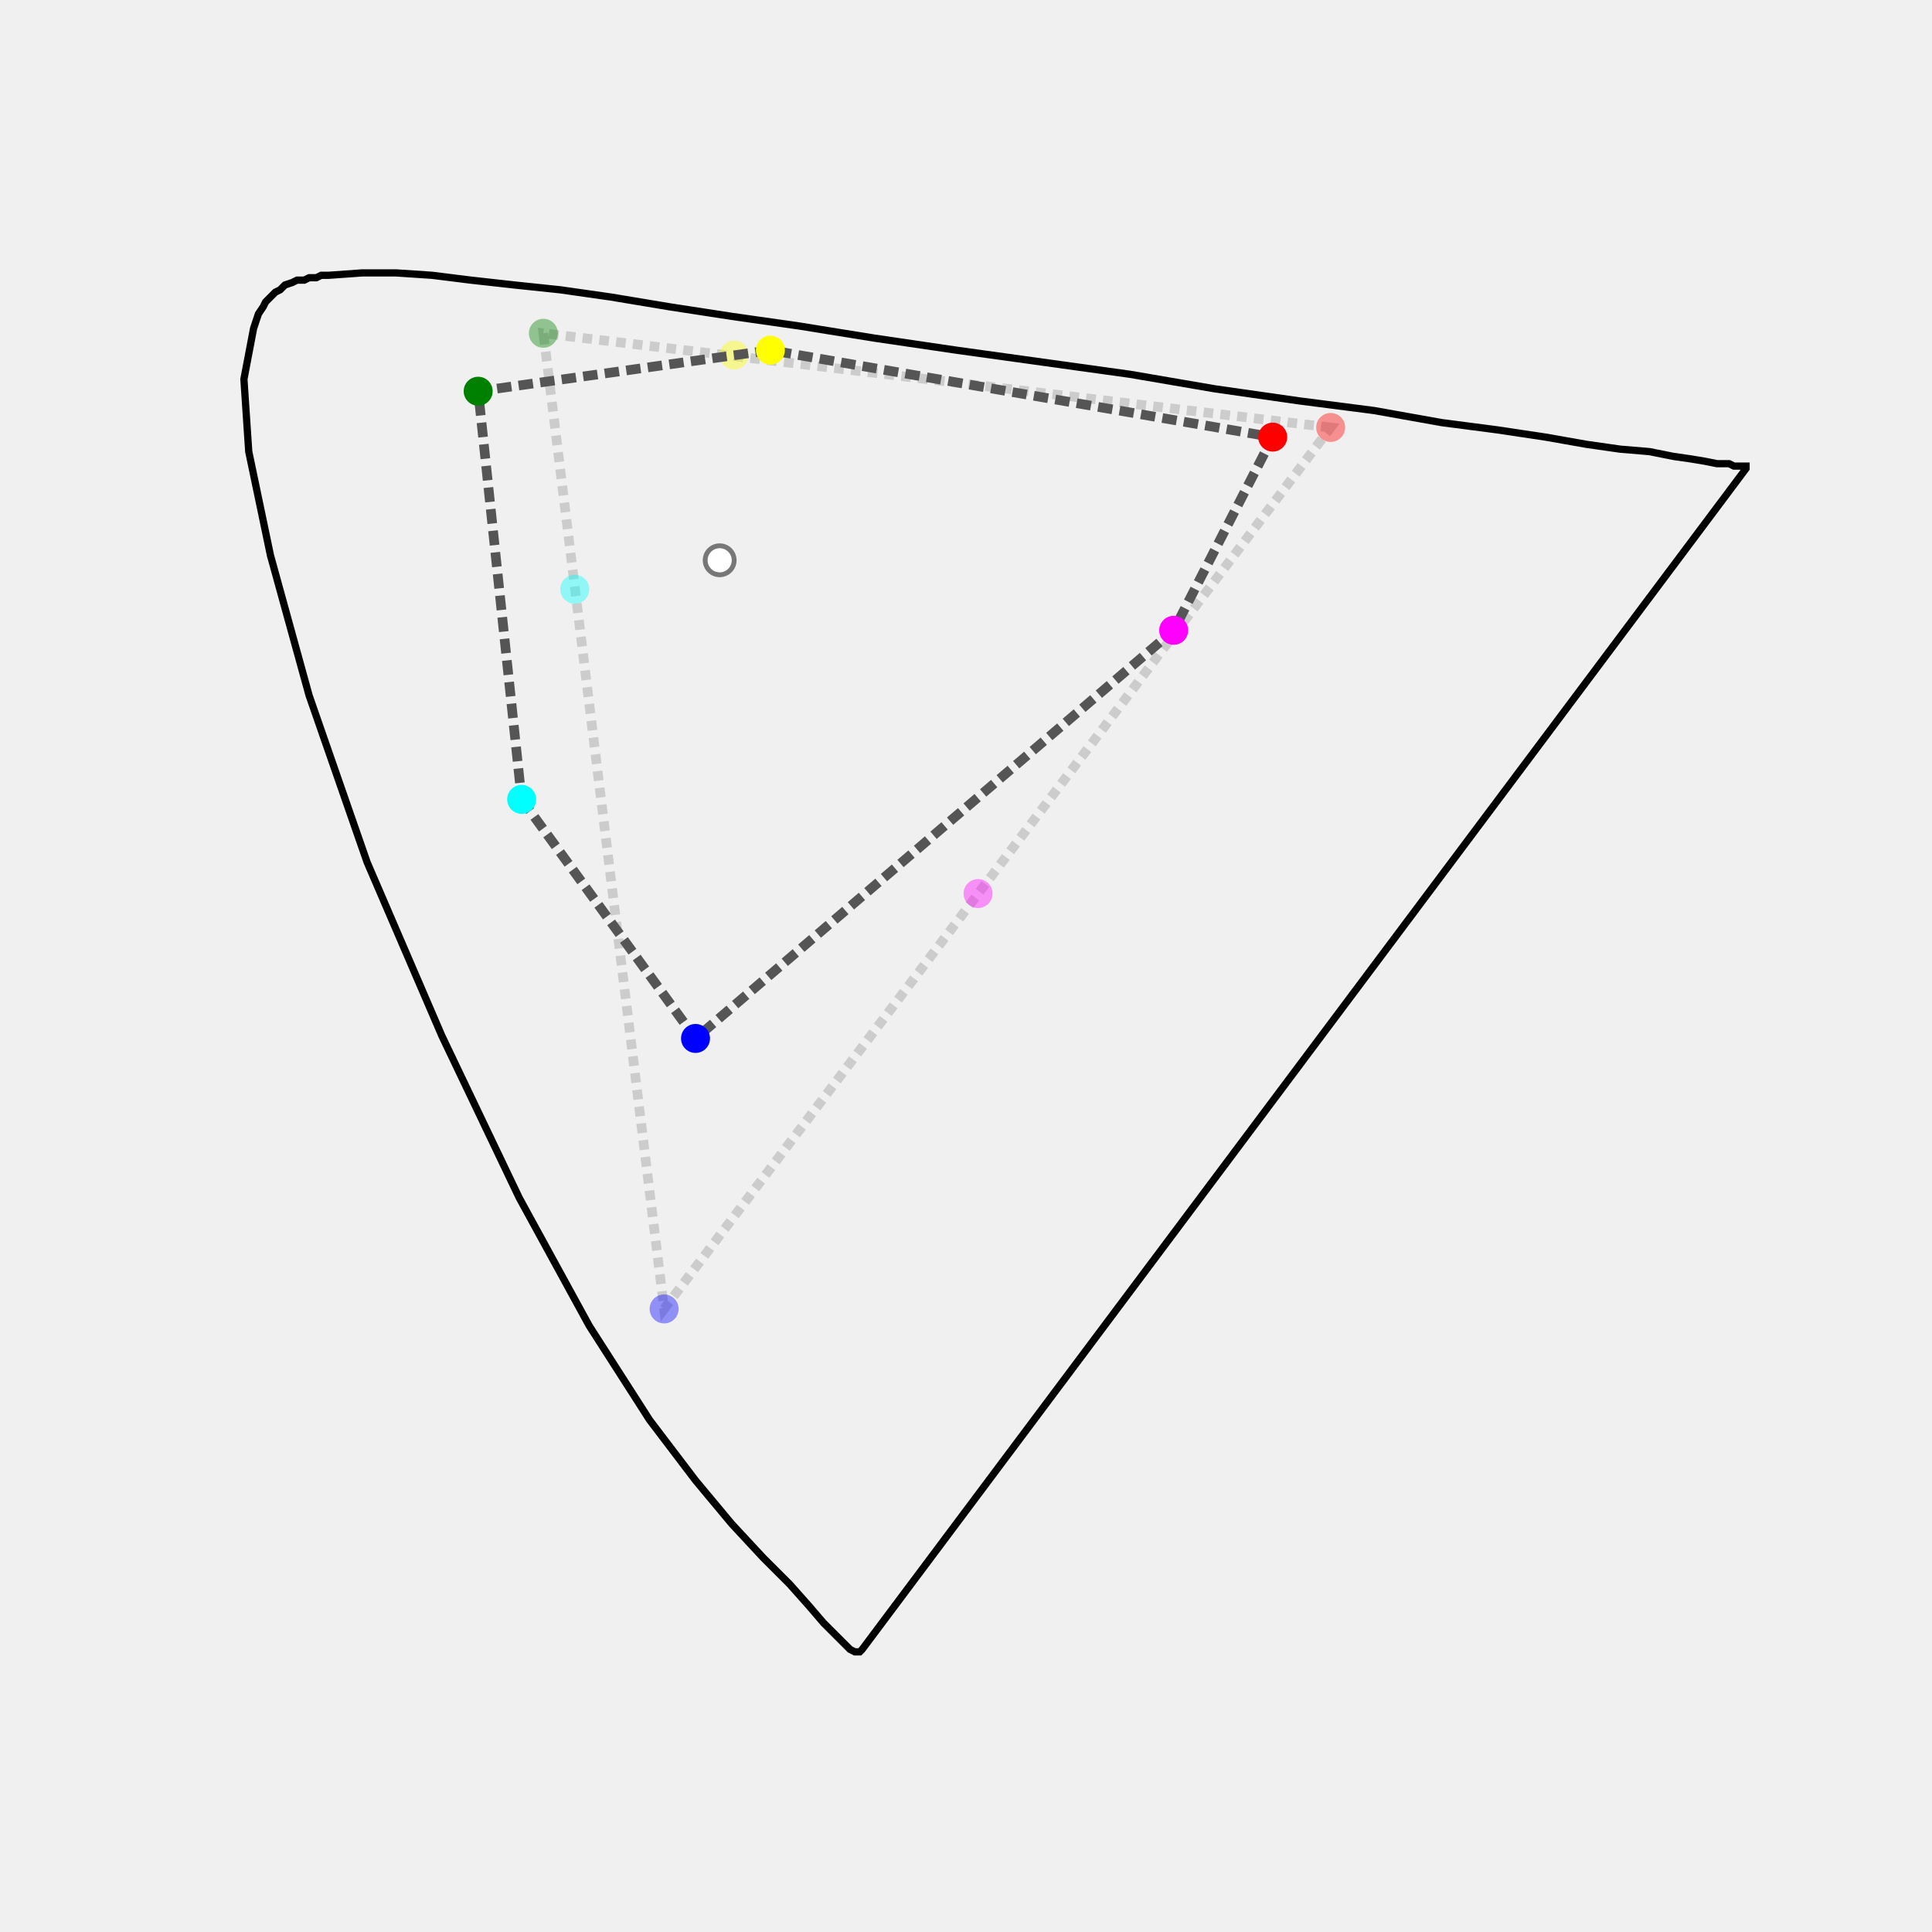
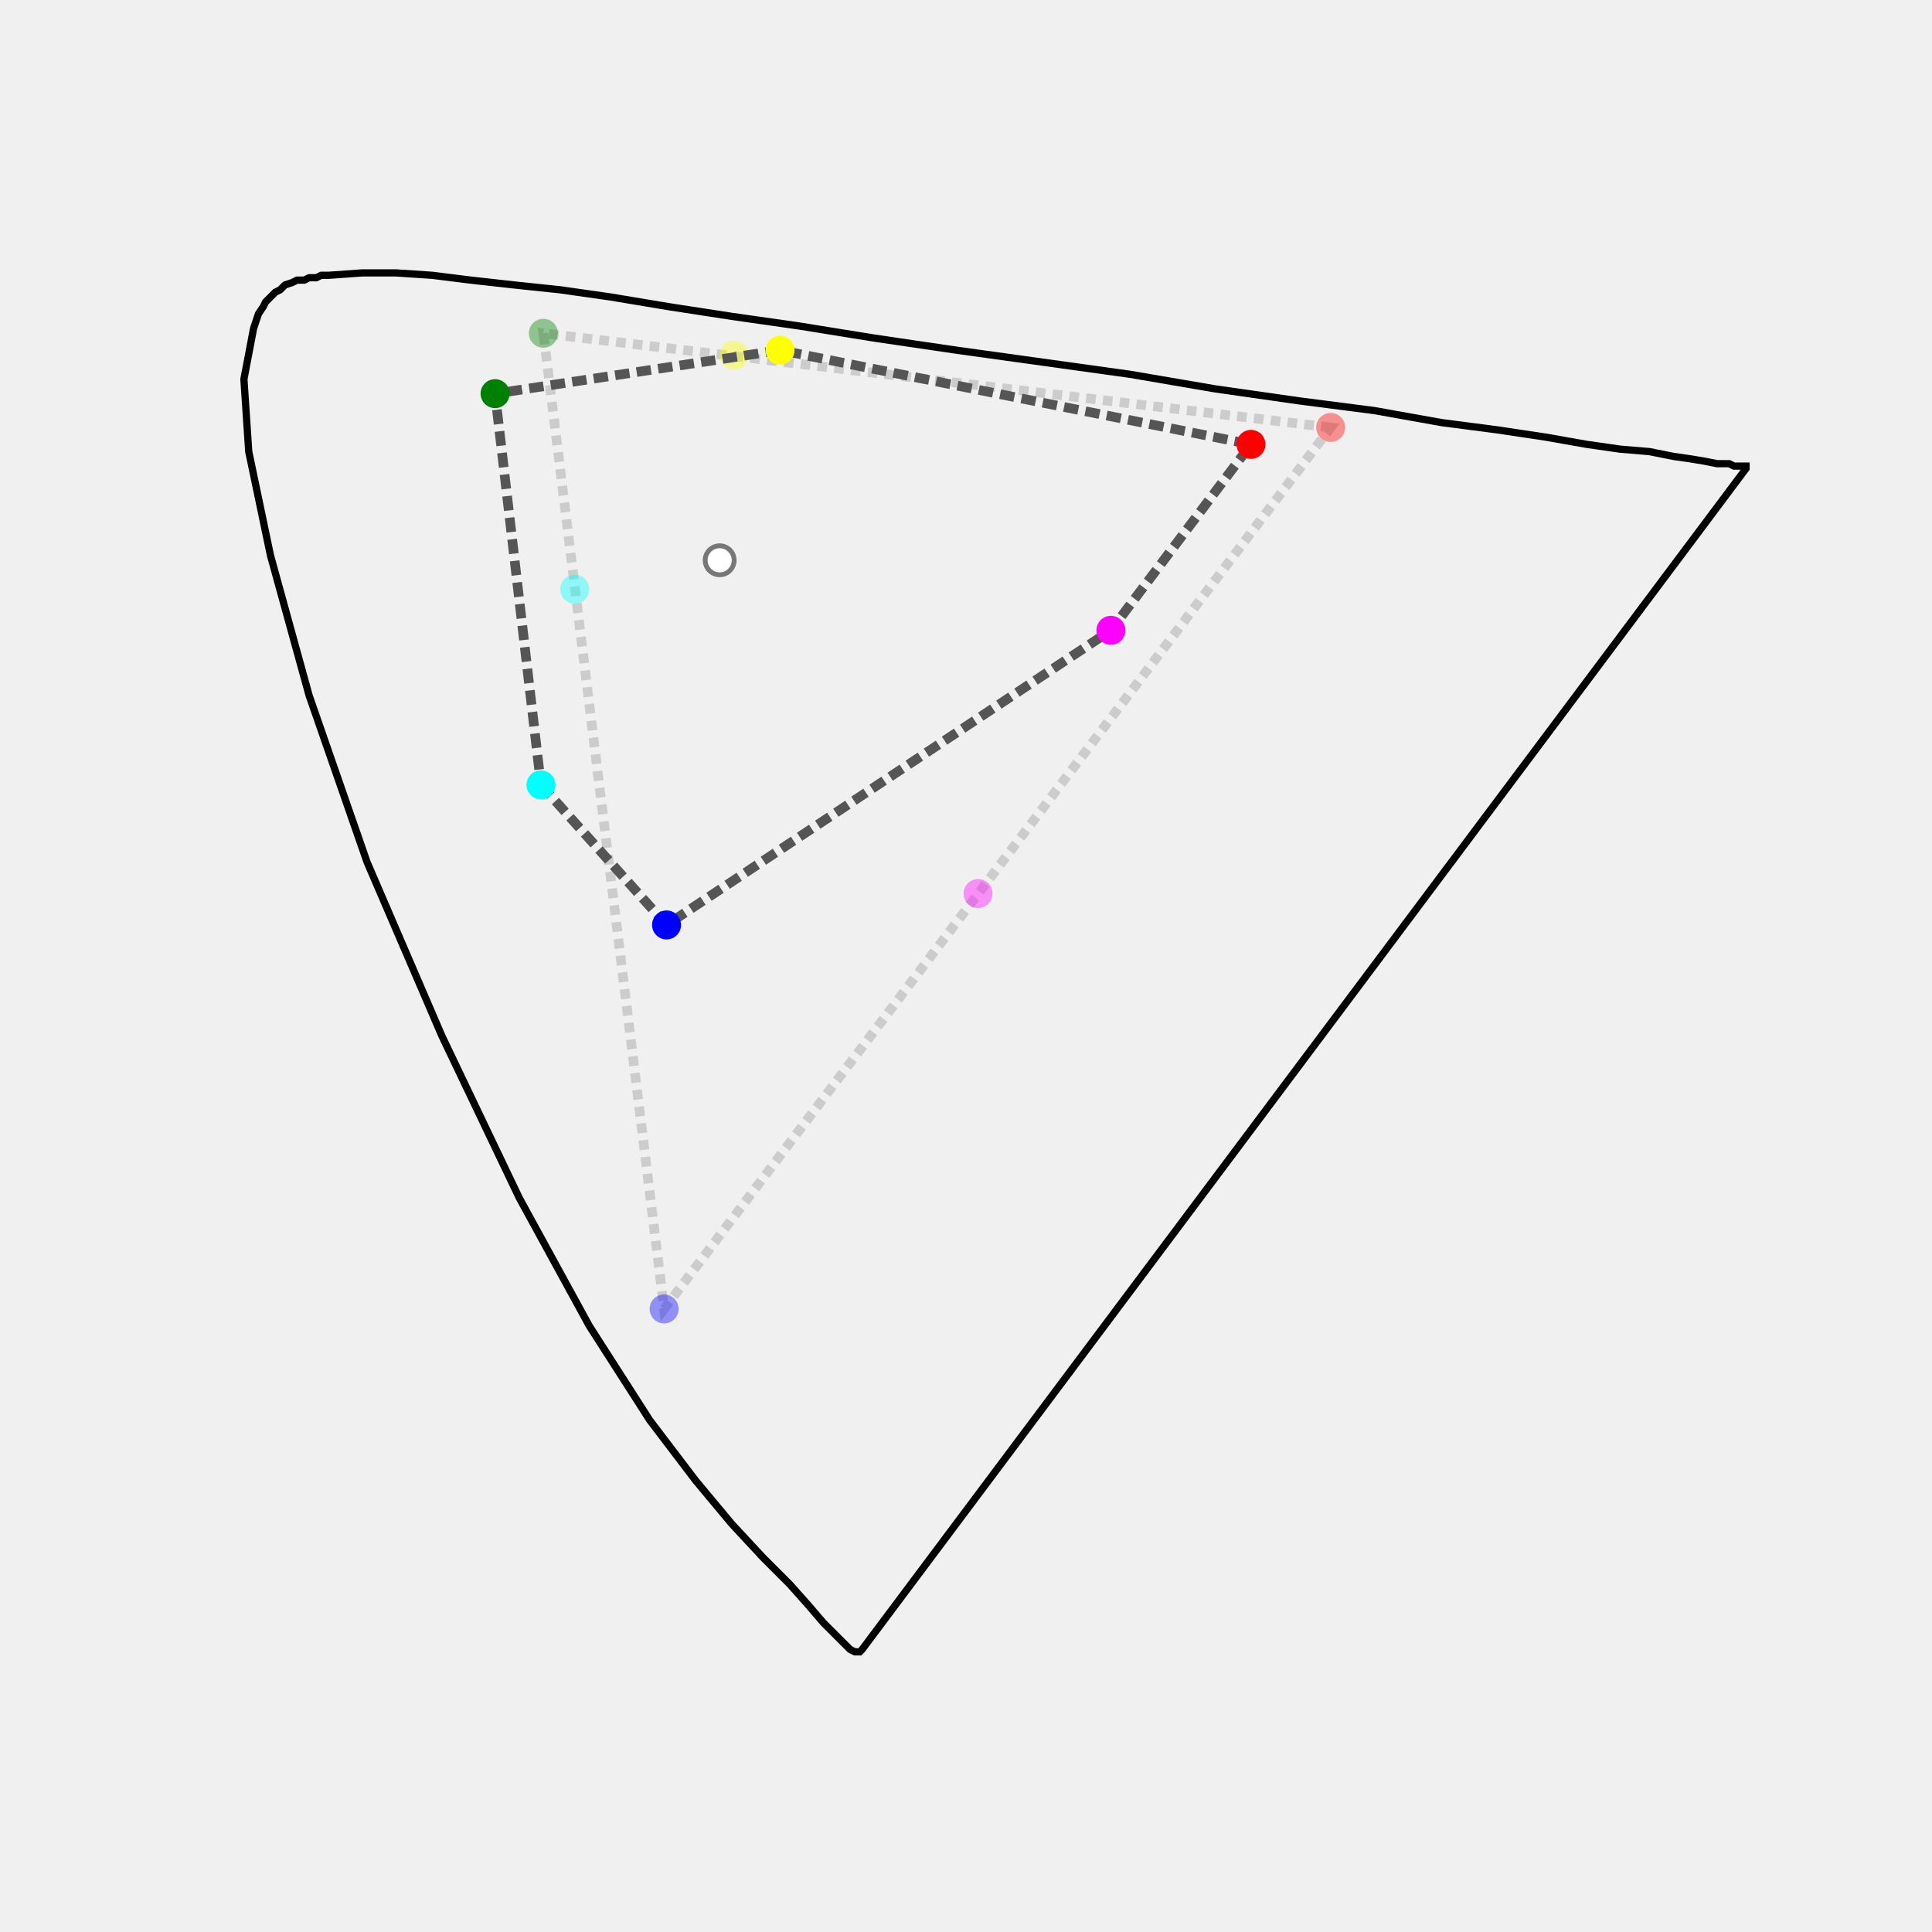
<svg xmlns="http://www.w3.org/2000/svg" viewBox="-0.1 -0.7 0.8 0.8" overflow="visible">
  <path fill="none" stroke="black" stroke-width="0.003" d="M 0.257  -0.017   L 0.257  -0.017   L 0.256  -0.016   L 0.256  -0.016   L 0.256  -0.016   L 0.255  -0.016   L 0.255  -0.016   L 0.254  -0.016   L 0.252  -0.017   L 0.25  -0.019   L 0.246  -0.023   L 0.241  -0.028   L 0.235  -0.035   L 0.227  -0.044   L 0.216  -0.055   L 0.203  -0.069   L 0.188  -0.087   L 0.169  -0.112   L 0.144  -0.151   L 0.115  -0.204   L 0.083  -0.271   L 0.052  -0.343   L 0.028  -0.412   L 0.012  -0.47   L 0.003  -0.513   L 0.001  -0.543   L 0.005  -0.564   L 0.006  -0.567   L 0.007  -0.57   L 0.009  -0.573   L 0.01  -0.575   L 0.012  -0.577   L 0.014  -0.579   L 0.016  -0.58   L 0.018  -0.582   L 0.021  -0.583   L 0.023  -0.584   L 0.026  -0.584   L 0.028  -0.585   L 0.031  -0.585   L 0.033  -0.586   L 0.036  -0.586   L 0.05  -0.587   L 0.064  -0.587   L 0.079  -0.586   L 0.095  -0.584   L 0.113  -0.582   L 0.132  -0.58   L 0.153  -0.577   L 0.177  -0.573   L 0.203  -0.569   L 0.231  -0.565   L 0.262  -0.56   L 0.296  -0.555   L 0.332  -0.55   L 0.368  -0.545   L 0.403  -0.539   L 0.438  -0.534   L 0.469  -0.53   L 0.497  -0.525   L 0.52  -0.522   L 0.54  -0.519   L 0.557  -0.516   L 0.571  -0.514   L 0.583  -0.513   L 0.593  -0.511   L 0.6  -0.51   L 0.606  -0.509   L 0.611  -0.508   L 0.614  -0.508   L 0.616  -0.508   L 0.618  -0.507   L 0.62  -0.507   L 0.622  -0.507   L 0.623  -0.507   L 0.623  -0.507   L 0.623  -0.506   L 0.623  -0.506   L 0.623  -0.506   L 0.623  -0.506   L 0.623  -0.506   L 0.623  -0.506   L 0.623  -0.506   L 0.623  -0.506   L 0.623  -0.506   L 0.623  -0.506   L 0.623  -0.506   L 0.623  -0.506   L 0.623  -0.506   L 0.623  -0.506   L 0.623  -0.506   L 0.623  -0.506   L 0.623  -0.506   Z" />
  <polygon fill="none" stroke="#CCC" stroke-dasharray="0.004 0.003" stroke-width="0.004" points="0.451, -0.523 0.125, -0.562 0.175, -0.158" />
  <circle r="0.006" cx="0.451" cy="-0.523" fill="red" fill-opacity="0.4" />
  <circle r="0.006" cx="0.125" cy="-0.562" fill="green" fill-opacity="0.4" />
  <circle r="0.006" cx="0.175" cy="-0.158" fill="blue" fill-opacity="0.4" />
  <circle r="0.006" cx="0.204" cy="-0.553" fill="yellow" fill-opacity="0.4" />
  <circle r="0.006" cx="0.138" cy="-0.456" fill="cyan" fill-opacity="0.4" />
  <circle r="0.006" cx="0.305" cy="-0.33" fill="magenta" fill-opacity="0.4" />
  <circle r="0.006" cx="0.198" cy="-0.468" fill="white" stroke="#777" stroke-width="0.002" />
-   <polygon fill="none" stroke="#555" stroke-dasharray="0.006 0.003" stroke-width="0.004" points="0.116, -0.369   0.188, -0.27   0.386, -0.439   0.427, -0.519   0.219, -0.555   0.098, -0.538" />
-   <circle r="0.006" cx="0.116" cy="-0.369" fill="cyan" />
-   <circle r="0.006" cx="0.188" cy="-0.27" fill="blue" />
-   <circle r="0.006" cx="0.386" cy="-0.439" fill="magenta" />
-   <circle r="0.006" cx="0.427" cy="-0.519" fill="red" />
-   <circle r="0.006" cx="0.219" cy="-0.555" fill="yellow" />
-   <circle r="0.006" cx="0.098" cy="-0.538" fill="green" />
+   <polygon fill="none" stroke="#555" stroke-dasharray="0.006 0.003" stroke-width="0.004" points="0.124, -0.375   0.176, -0.317   0.36, -0.439   0.418, -0.516   0.223, -0.555   0.105, -0.537" />
+   <circle r="0.006" cx="0.124" cy="-0.375" fill="cyan" />
+   <circle r="0.006" cx="0.176" cy="-0.317" fill="blue" />
+   <circle r="0.006" cx="0.36" cy="-0.439" fill="magenta" />
+   <circle r="0.006" cx="0.418" cy="-0.516" fill="red" />
+   <circle r="0.006" cx="0.223" cy="-0.555" fill="yellow" />
+   <circle r="0.006" cx="0.105" cy="-0.537" fill="green" />
</svg>
